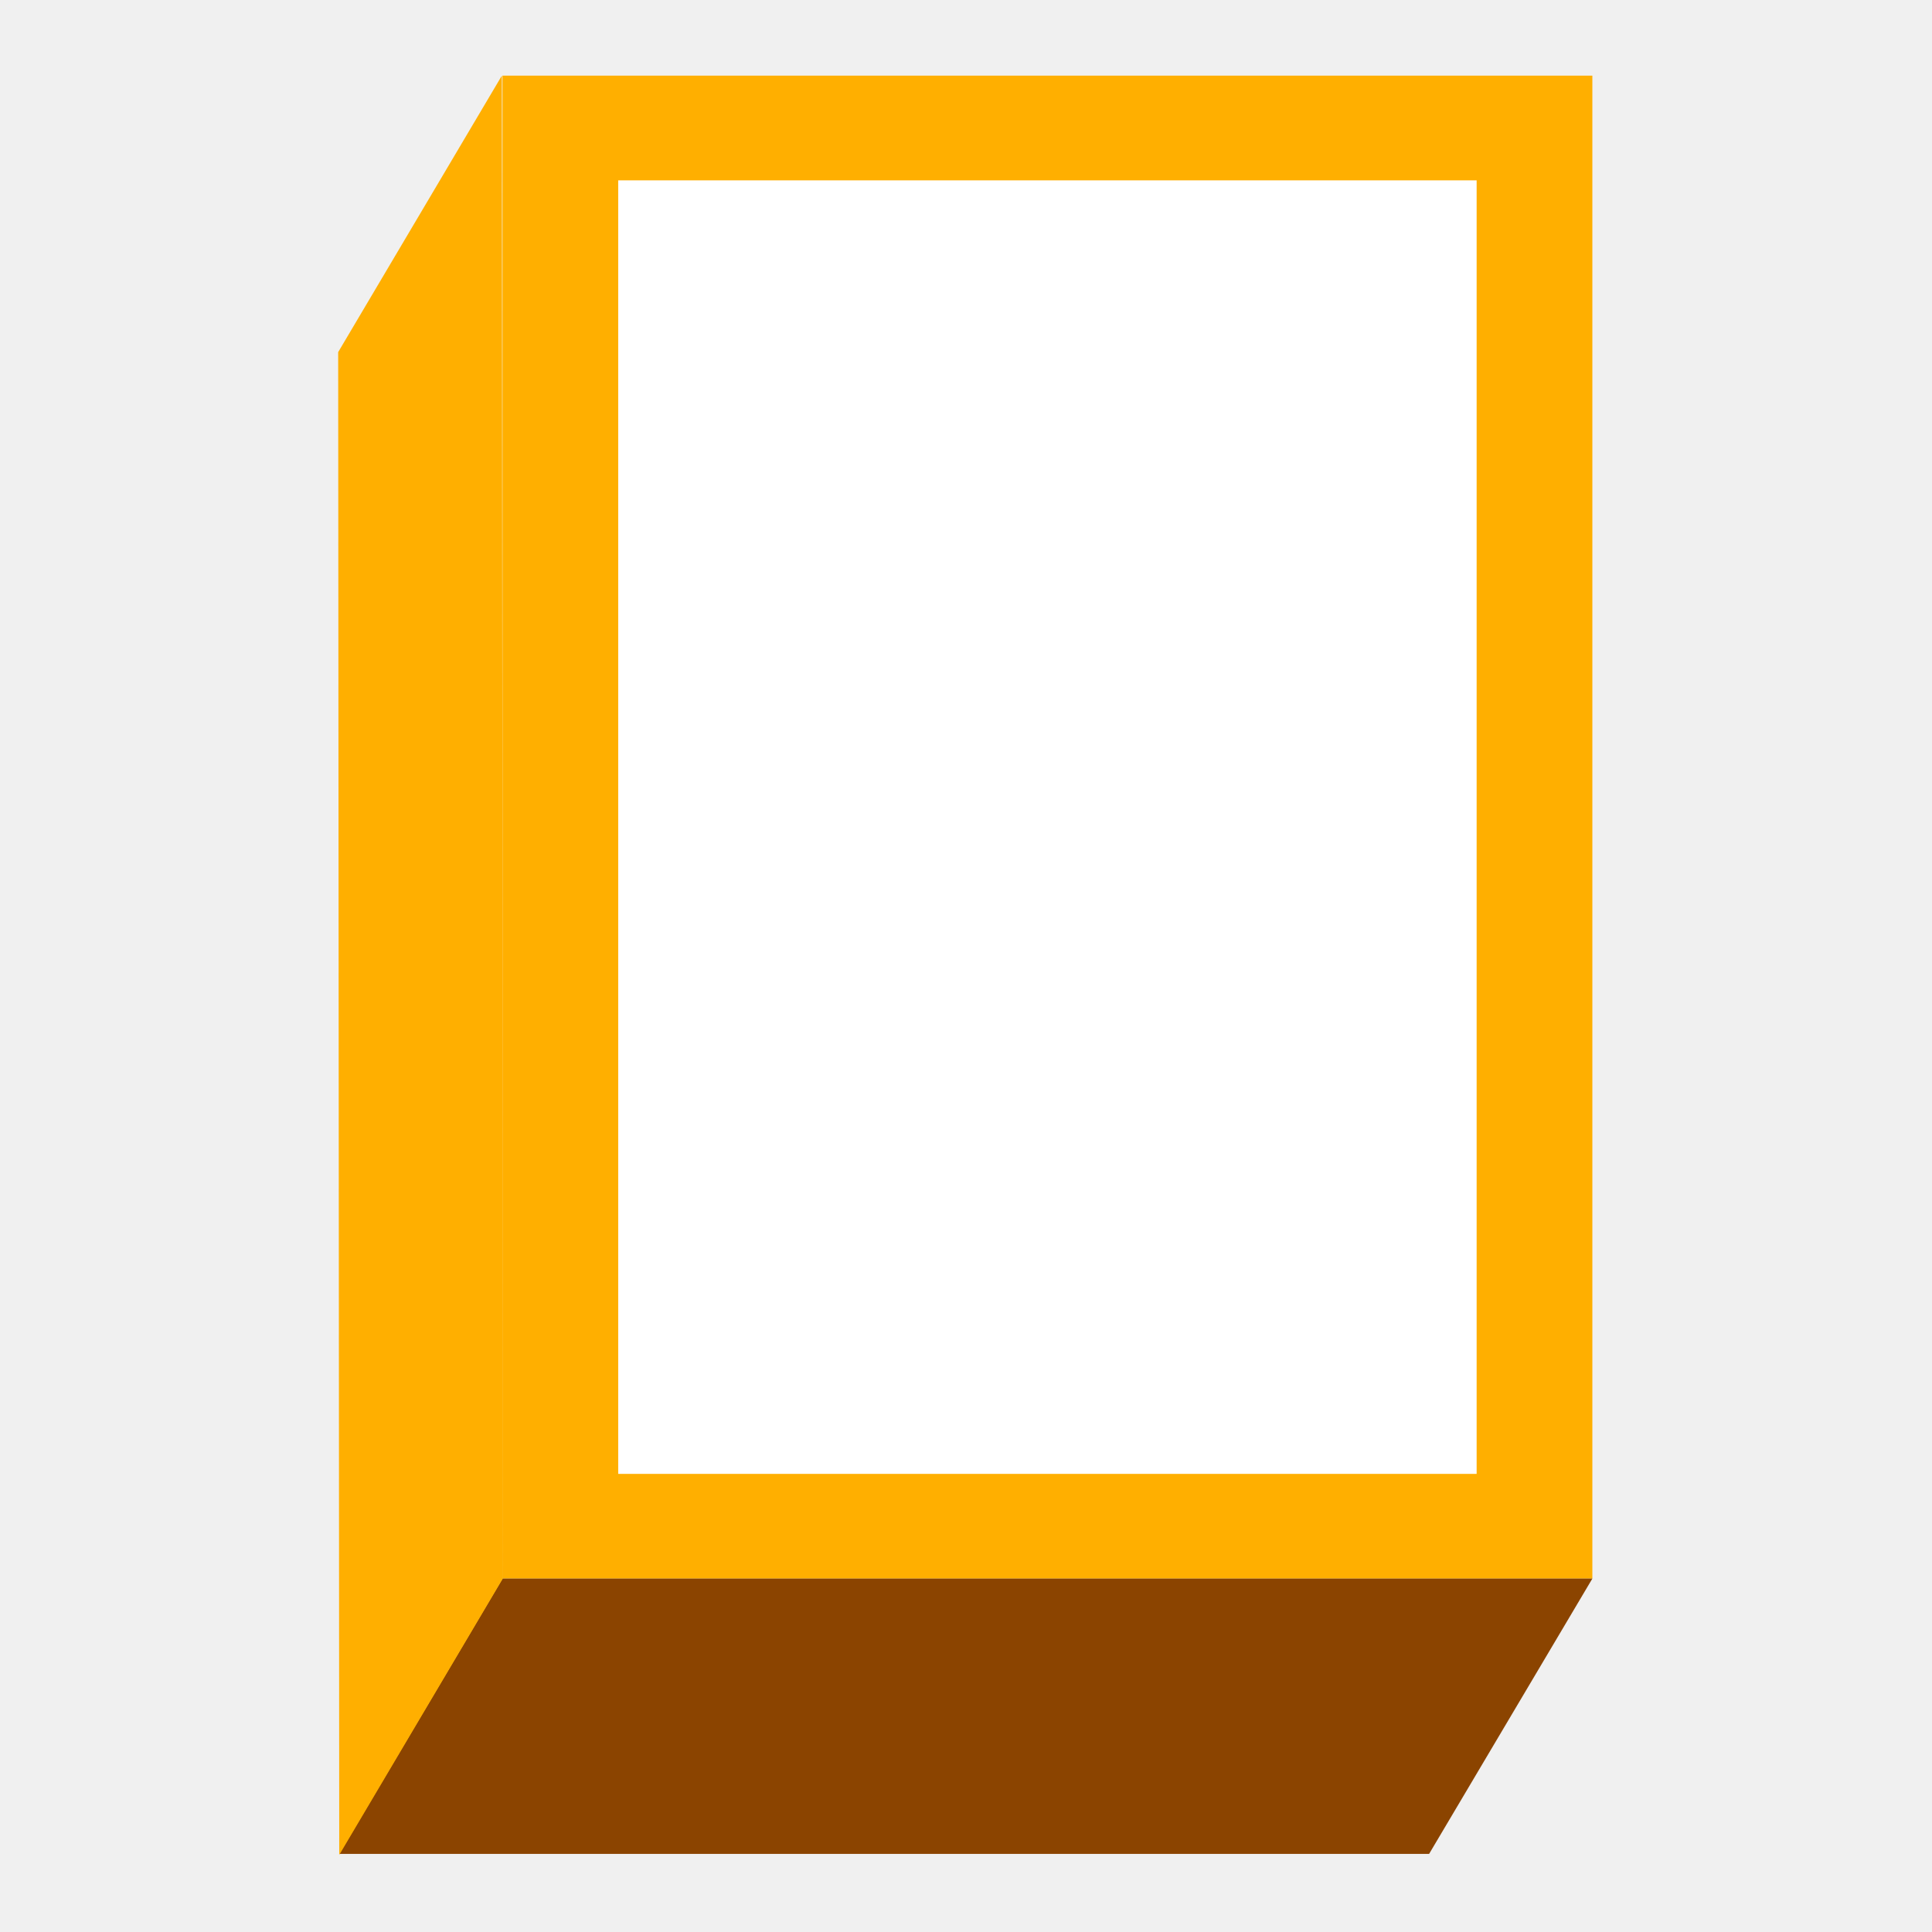
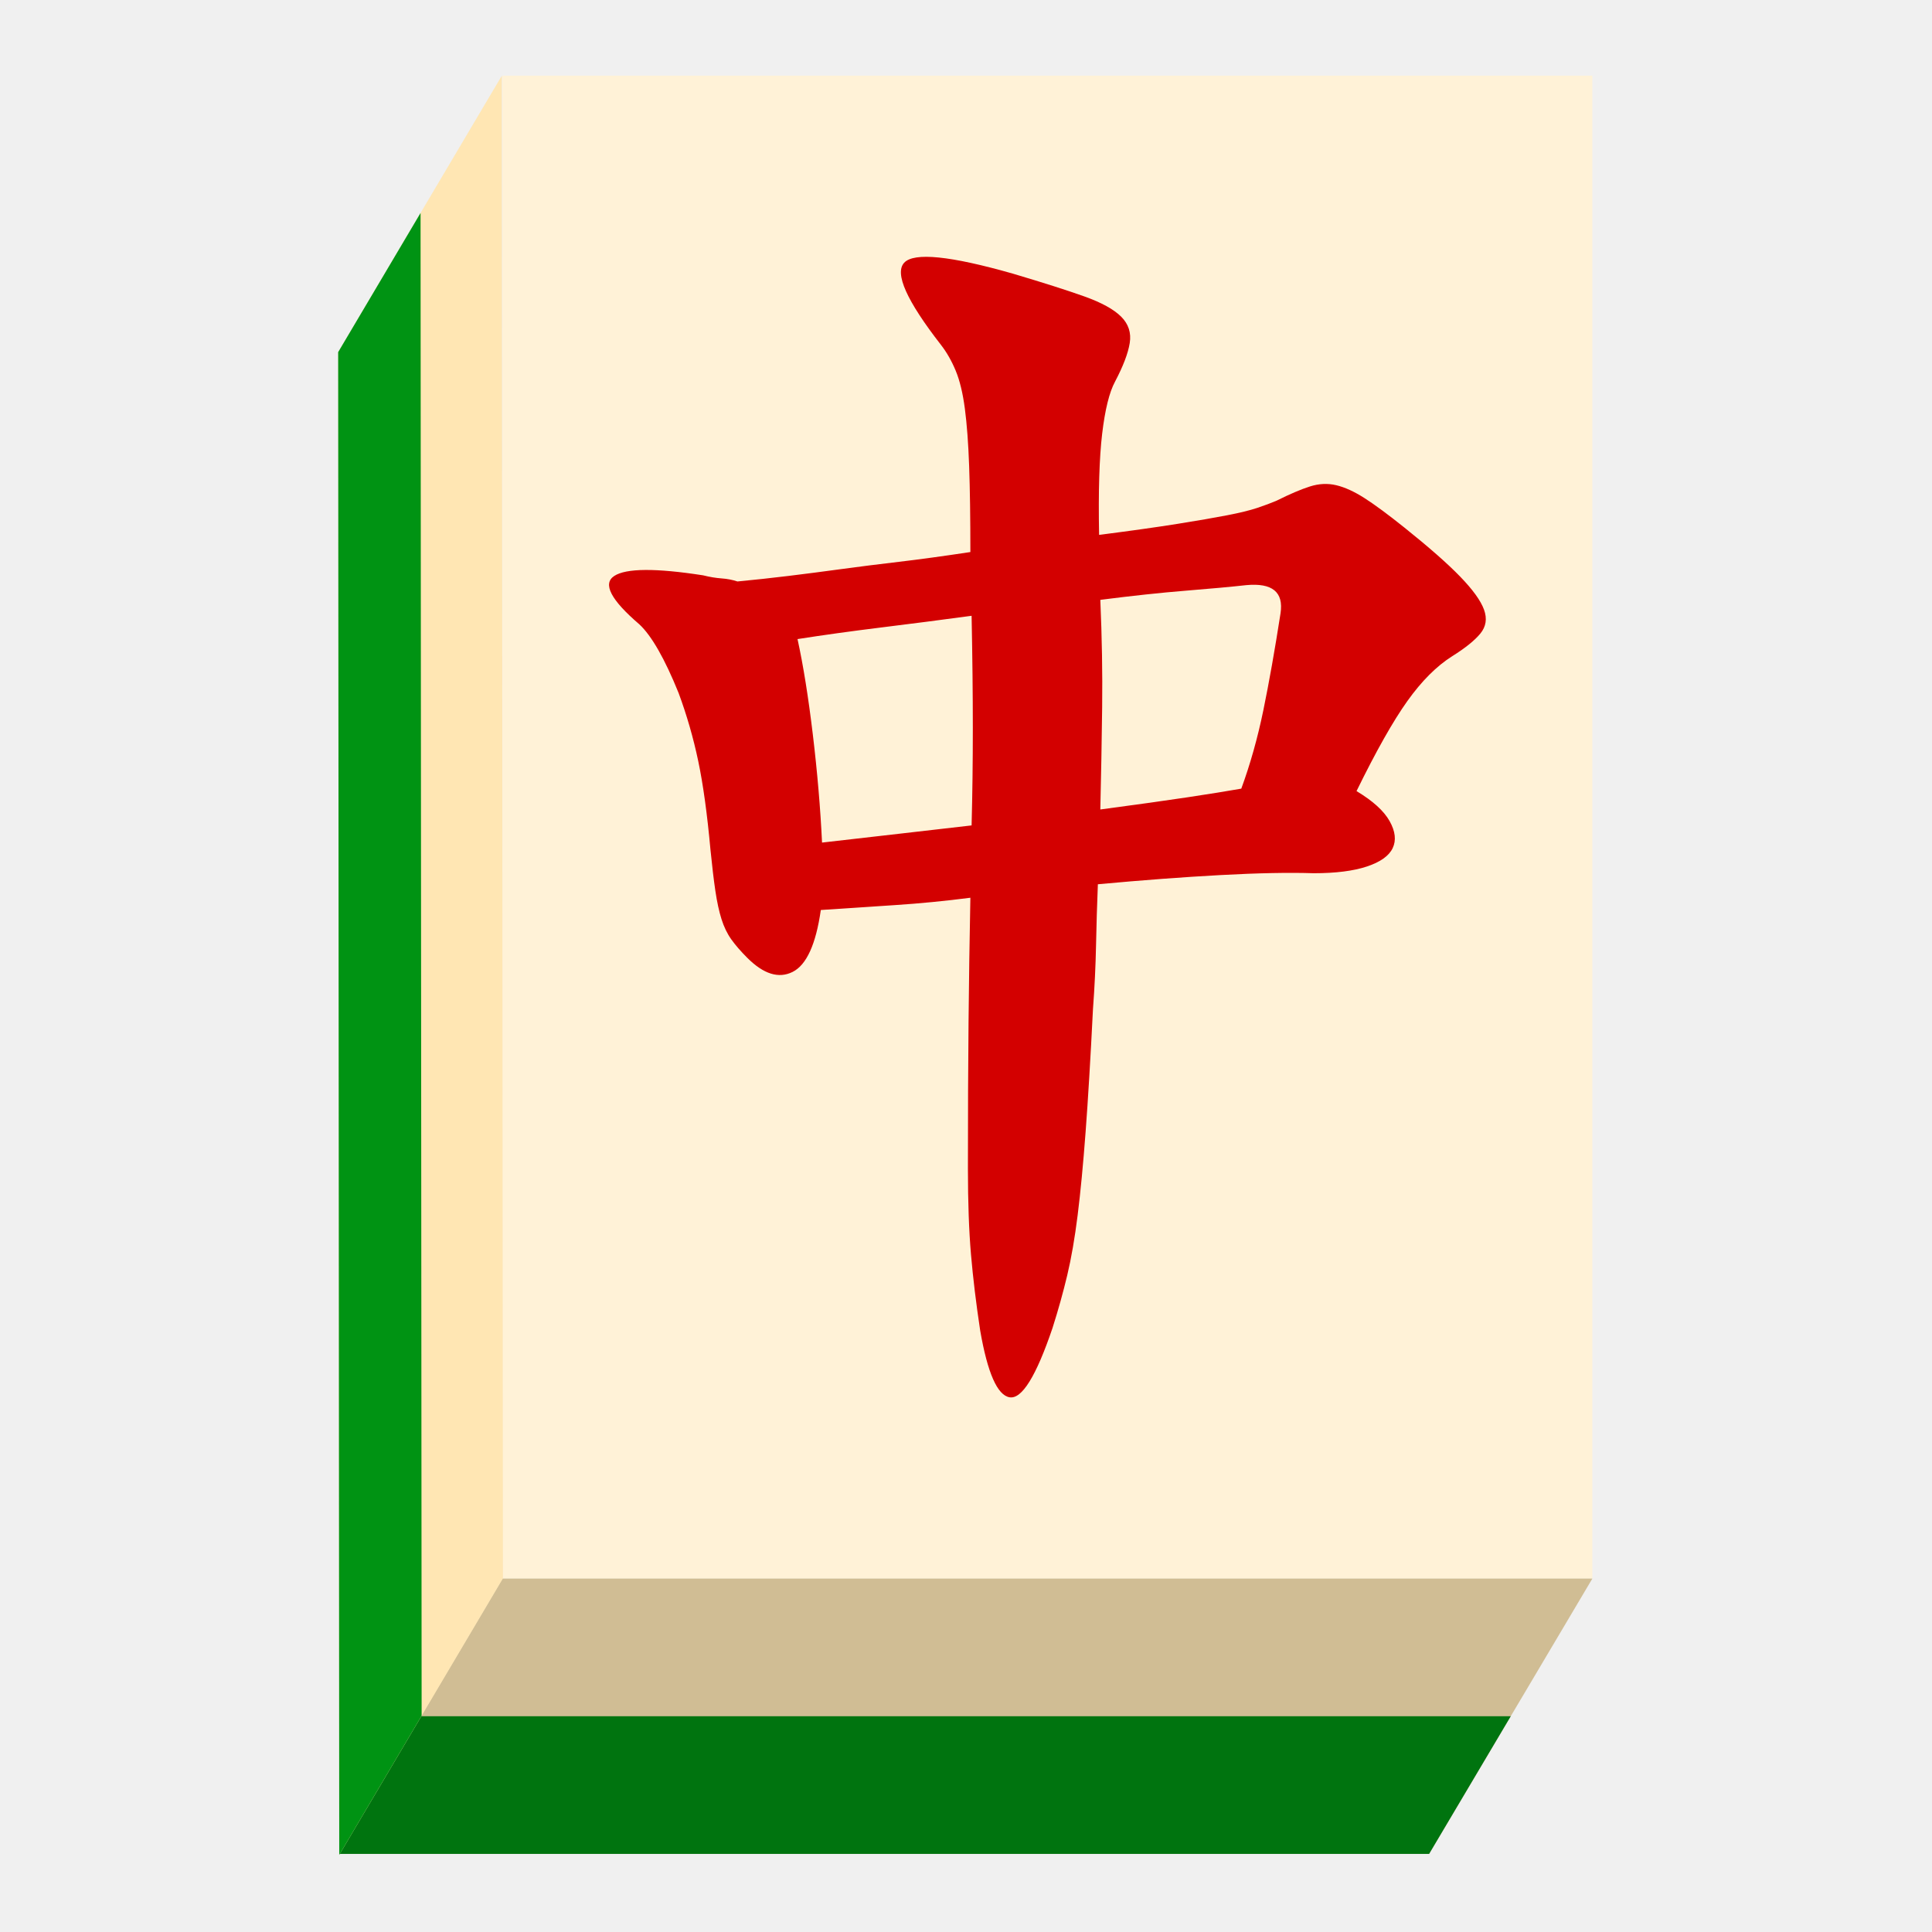
<svg xmlns="http://www.w3.org/2000/svg" width="100%" height="100%" viewBox="0 0 1182 1182" version="1.1" xml:space="preserve" style="fill-rule:evenodd;clip-rule:evenodd;stroke-linejoin:round;stroke-miterlimit:2;">
  <g transform="matrix(1,0,0,1,-590.5512,-590.5512)">
    <g transform="matrix(2.16716,0,0,1.615735,-655.566,-391.8158)">
      <rect x="575" y="608" width="545" height="731" style="fill:none;" />
    </g>
-     <g transform="matrix(1.297244,0,0,1.263057,-382.403,-244.7849)">
+     <g id="v2" transform="matrix(1.297244,0,0,1.263057,-382.403,-244.7849)">
      <g transform="matrix(1,0,0,1,81,-151)">
-         <rect x="906" y="849" width="514" height="728" style="fill:rgb(255,175,0);" />
-       </g>
-       <g transform="matrix(0.787621,-0,0,0.86066,327.9973,18.01985)">
-         <rect x="906" y="849" width="514" height="728" style="fill:white;" />
+         <rect x="906" y="849" width="514" height="728" style="fill:rgb(255,242,215);" />
      </g>
      <g transform="matrix(1,0,-0.105754,0.183171,170.7849,1270.488)">
-         <rect x="906" y="849" width="514" height="728" style="fill:rgb(139,68,0);" />
+         <rect x="906" y="849" width="514" height="728" style="fill:rgb(208,189,148);" />
+       </g>
+       <g transform="matrix(1,0,-0.052877,0.091585,87.3981,1414.918)">
+         <rect x="906" y="849" width="514" height="728" style="fill:rgb(0,116,15);" />
      </g>
      <g transform="matrix(-0.000987,-1.416166,0.10604,-0.183963,820.8777,2999.066)">
-         <rect x="906" y="849" width="514" height="728" style="fill:rgb(255,175,0);" />
+         <rect x="906" y="849" width="514" height="728" style="fill:rgb(255,230,179);" />
+       </g>
+       <g transform="matrix(-0.000987,-1.416166,0.053369,-0.092586,865.5958,2921.487)">
+         <rect x="906" y="849" width="514" height="728" style="fill:rgb(0,147,19);" />
+       </g>
+       <g transform="matrix(0.770865,0,0,0.79173,138.8566,216.5991)">
+         <path d="M1681.25,963.25C1671.75,969.25 1662.625,978.375 1653.875,990.625C1645.125,1002.875 1634.75,1021.25 1622.75,1045.75C1632.75,1051.75 1639.5,1057.875 1643,1064.125C1646.5,1070.375 1647.125,1075.875 1644.875,1080.625C1642.625,1085.375 1637.375,1089.125 1629.125,1091.875C1620.875,1094.625 1610,1096 1596.5,1096C1581.5,1095.5 1562.5,1095.875 1539.5,1097.125C1516.5,1098.375 1491.5,1100.25 1464.5,1102.75C1464,1115.25 1463.625,1127.75 1463.375,1140.25C1463.125,1152.75 1462.5,1165.75 1461.5,1179.25C1460,1209.25 1458.5,1234.25 1457,1254.25C1455.5,1274.25 1453.875,1291.25 1452.125,1305.25C1450.375,1319.25 1448.25,1331.5 1445.75,1342C1443.25,1352.5 1440.25,1363.25 1436.75,1374.25C1426.75,1403.75 1418,1417.875 1410.5,1416.625C1403,1415.375 1397,1401.75 1392.5,1375.75C1390,1359.25 1388.125,1343.75 1386.875,1329.25C1385.625,1314.75 1385,1297.25 1385,1276.75C1385,1243.25 1385.125,1213.5 1385.375,1187.5C1385.625,1161.5 1386,1136 1386.5,1111C1371,1113 1355.625,1114.5 1340.375,1115.5C1325.125,1116.5 1310,1117.5 1295,1118.5C1292,1139.5 1286.25,1152.125 1277.75,1156.375C1269.25,1160.625 1260,1157.75 1250,1147.75C1246,1143.75 1242.75,1140 1240.25,1136.5C1237.75,1133 1235.75,1128.875 1234.25,1124.125C1232.75,1119.375 1231.5,1113.625 1230.5,1106.875C1229.5,1100.125 1228.5,1091.75 1227.5,1081.75C1225.5,1059.75 1223,1041.625 1220,1027.375C1217,1013.125 1213,999.25 1208,985.75C1199.5,964.75 1191.5,950.75 1184,943.75C1166.5,928.75 1161.375,918.875 1168.625,914.125C1175.875,909.375 1194,909.25 1223,913.75C1227,914.75 1230.75,915.375 1234.25,915.625C1237.75,915.875 1241,916.5 1244,917.5C1254.5,916.5 1264.875,915.375 1275.125,914.125C1285.375,912.875 1296,911.5 1307,910C1318,908.5 1329.875,907 1342.625,905.5C1355.375,904 1370,902 1386.5,899.5C1386.5,878.5 1386.25,861 1385.75,847C1385.25,833 1384.375,821.25 1383.125,811.75C1381.875,802.25 1380,794.5 1377.5,788.5C1375,782.5 1372,777.25 1368.5,772.75C1347.5,745.75 1340,729 1346,722.5C1352,716 1374.25,718.25 1412.75,729.25C1431.25,734.75 1445.75,739.375 1456.25,743.125C1466.75,746.875 1474.25,751 1478.75,755.5C1483.25,760 1485,765.375 1484,771.625C1483,777.875 1480,785.75 1475,795.25C1471.5,801.75 1468.875,812.375 1467.125,827.125C1465.375,841.875 1464.75,862.5 1465.25,889C1484.75,886.5 1500.75,884.25 1513.25,882.25C1525.75,880.25 1535.875,878.5 1543.625,877C1551.375,875.5 1557.5,874 1562,872.5C1566.5,871 1570.5,869.5 1574,868C1582,864 1588.75,861.125 1594.25,859.375C1599.75,857.625 1605.125,857.375 1610.375,858.625C1615.625,859.875 1621.375,862.5 1627.625,866.5C1633.875,870.5 1642,876.5 1652,884.5C1667,896.5 1678.375,906.5 1686.125,914.5C1693.875,922.5 1698.75,929.25 1700.75,934.75C1702.75,940.25 1702,945.125 1698.5,949.375C1695,953.625 1689.25,958.25 1681.25,963.25ZM1576.25,937C1578.25,924 1571.25,918.25 1555.25,919.75C1546.25,920.75 1534,921.875 1518.5,923.125C1503,924.375 1485.5,926.25 1466,928.75C1467,951.75 1467.375,973.625 1467.125,994.375C1466.875,1015.125 1466.5,1036 1466,1057C1488.5,1054 1506.375,1051.5 1519.625,1049.5C1532.875,1047.5 1543.75,1045.75 1552.25,1044.25C1557.75,1029.25 1562.25,1013.25 1565.75,996.25C1569.25,979.25 1572.75,959.5 1576.25,937ZM1387.25,1066.75C1387.75,1047.75 1388,1027.875 1388,1007.125C1388,986.375 1387.75,963.5 1387.25,938.5C1368.75,941 1350.375,943.375 1332.125,945.625C1313.875,947.875 1296.75,950.25 1280.75,952.75C1284.25,968.75 1287.375,988.25 1290.125,1011.25C1292.875,1034.25 1294.75,1056.25 1295.75,1077.25C1313.25,1075.25 1329.625,1073.375 1344.875,1071.625C1360.125,1069.875 1374.25,1068.25 1387.25,1066.75Z" style="fill:rgb(211,0,0);fill-rule:nonzero;" />
      </g>
    </g>
  </g>
</svg>
